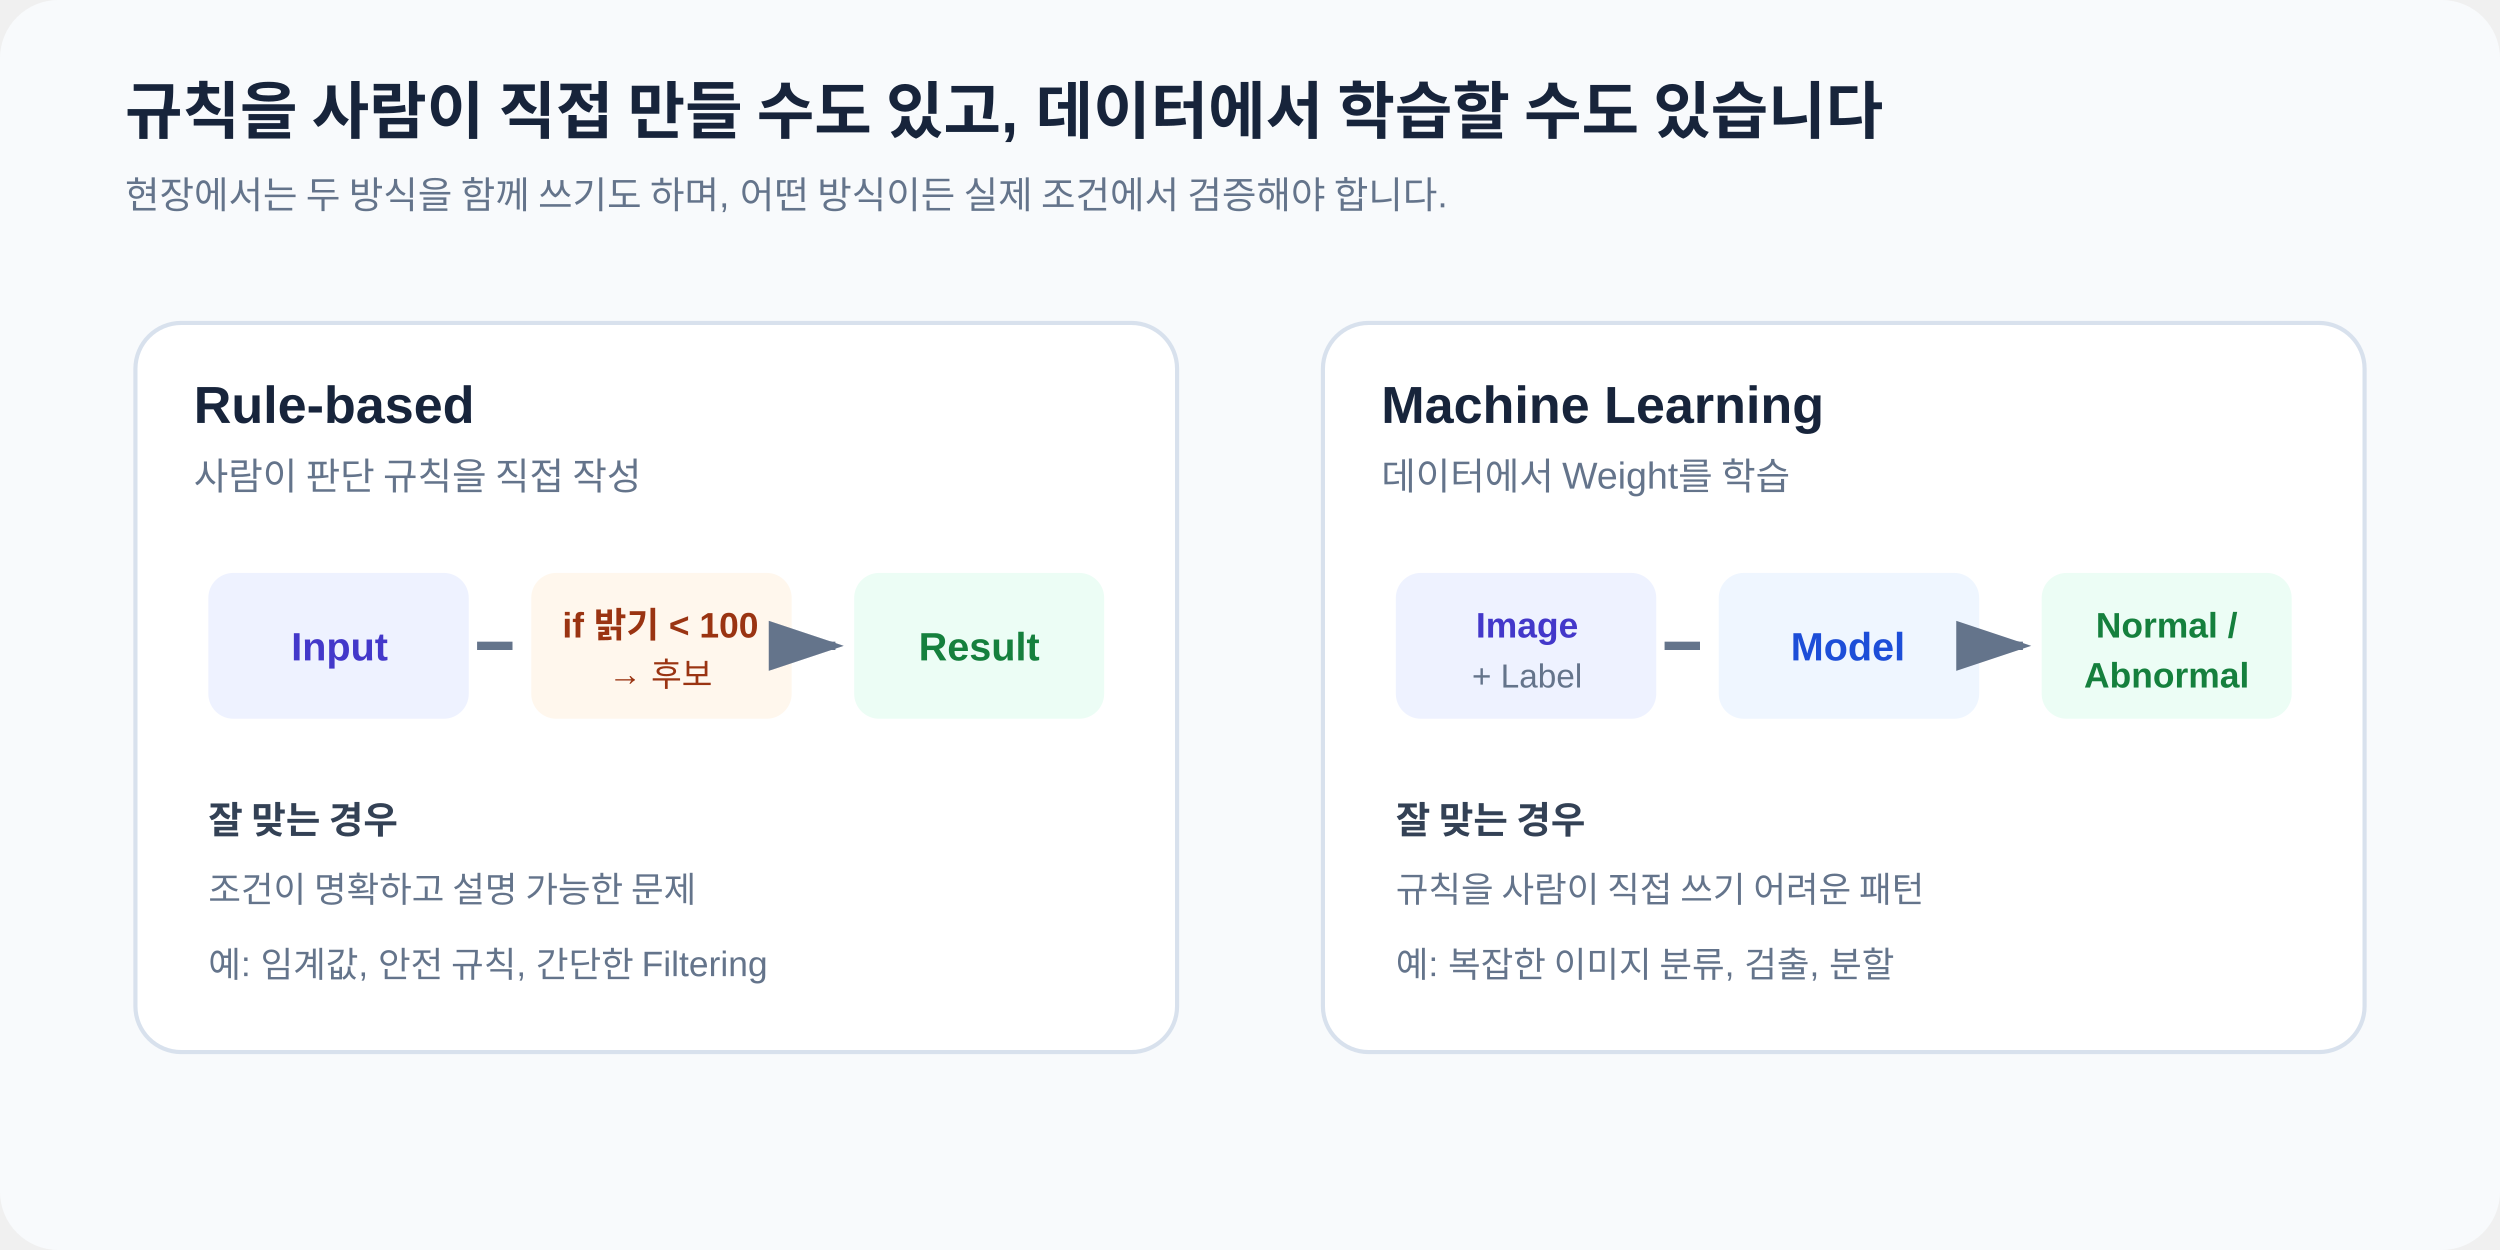
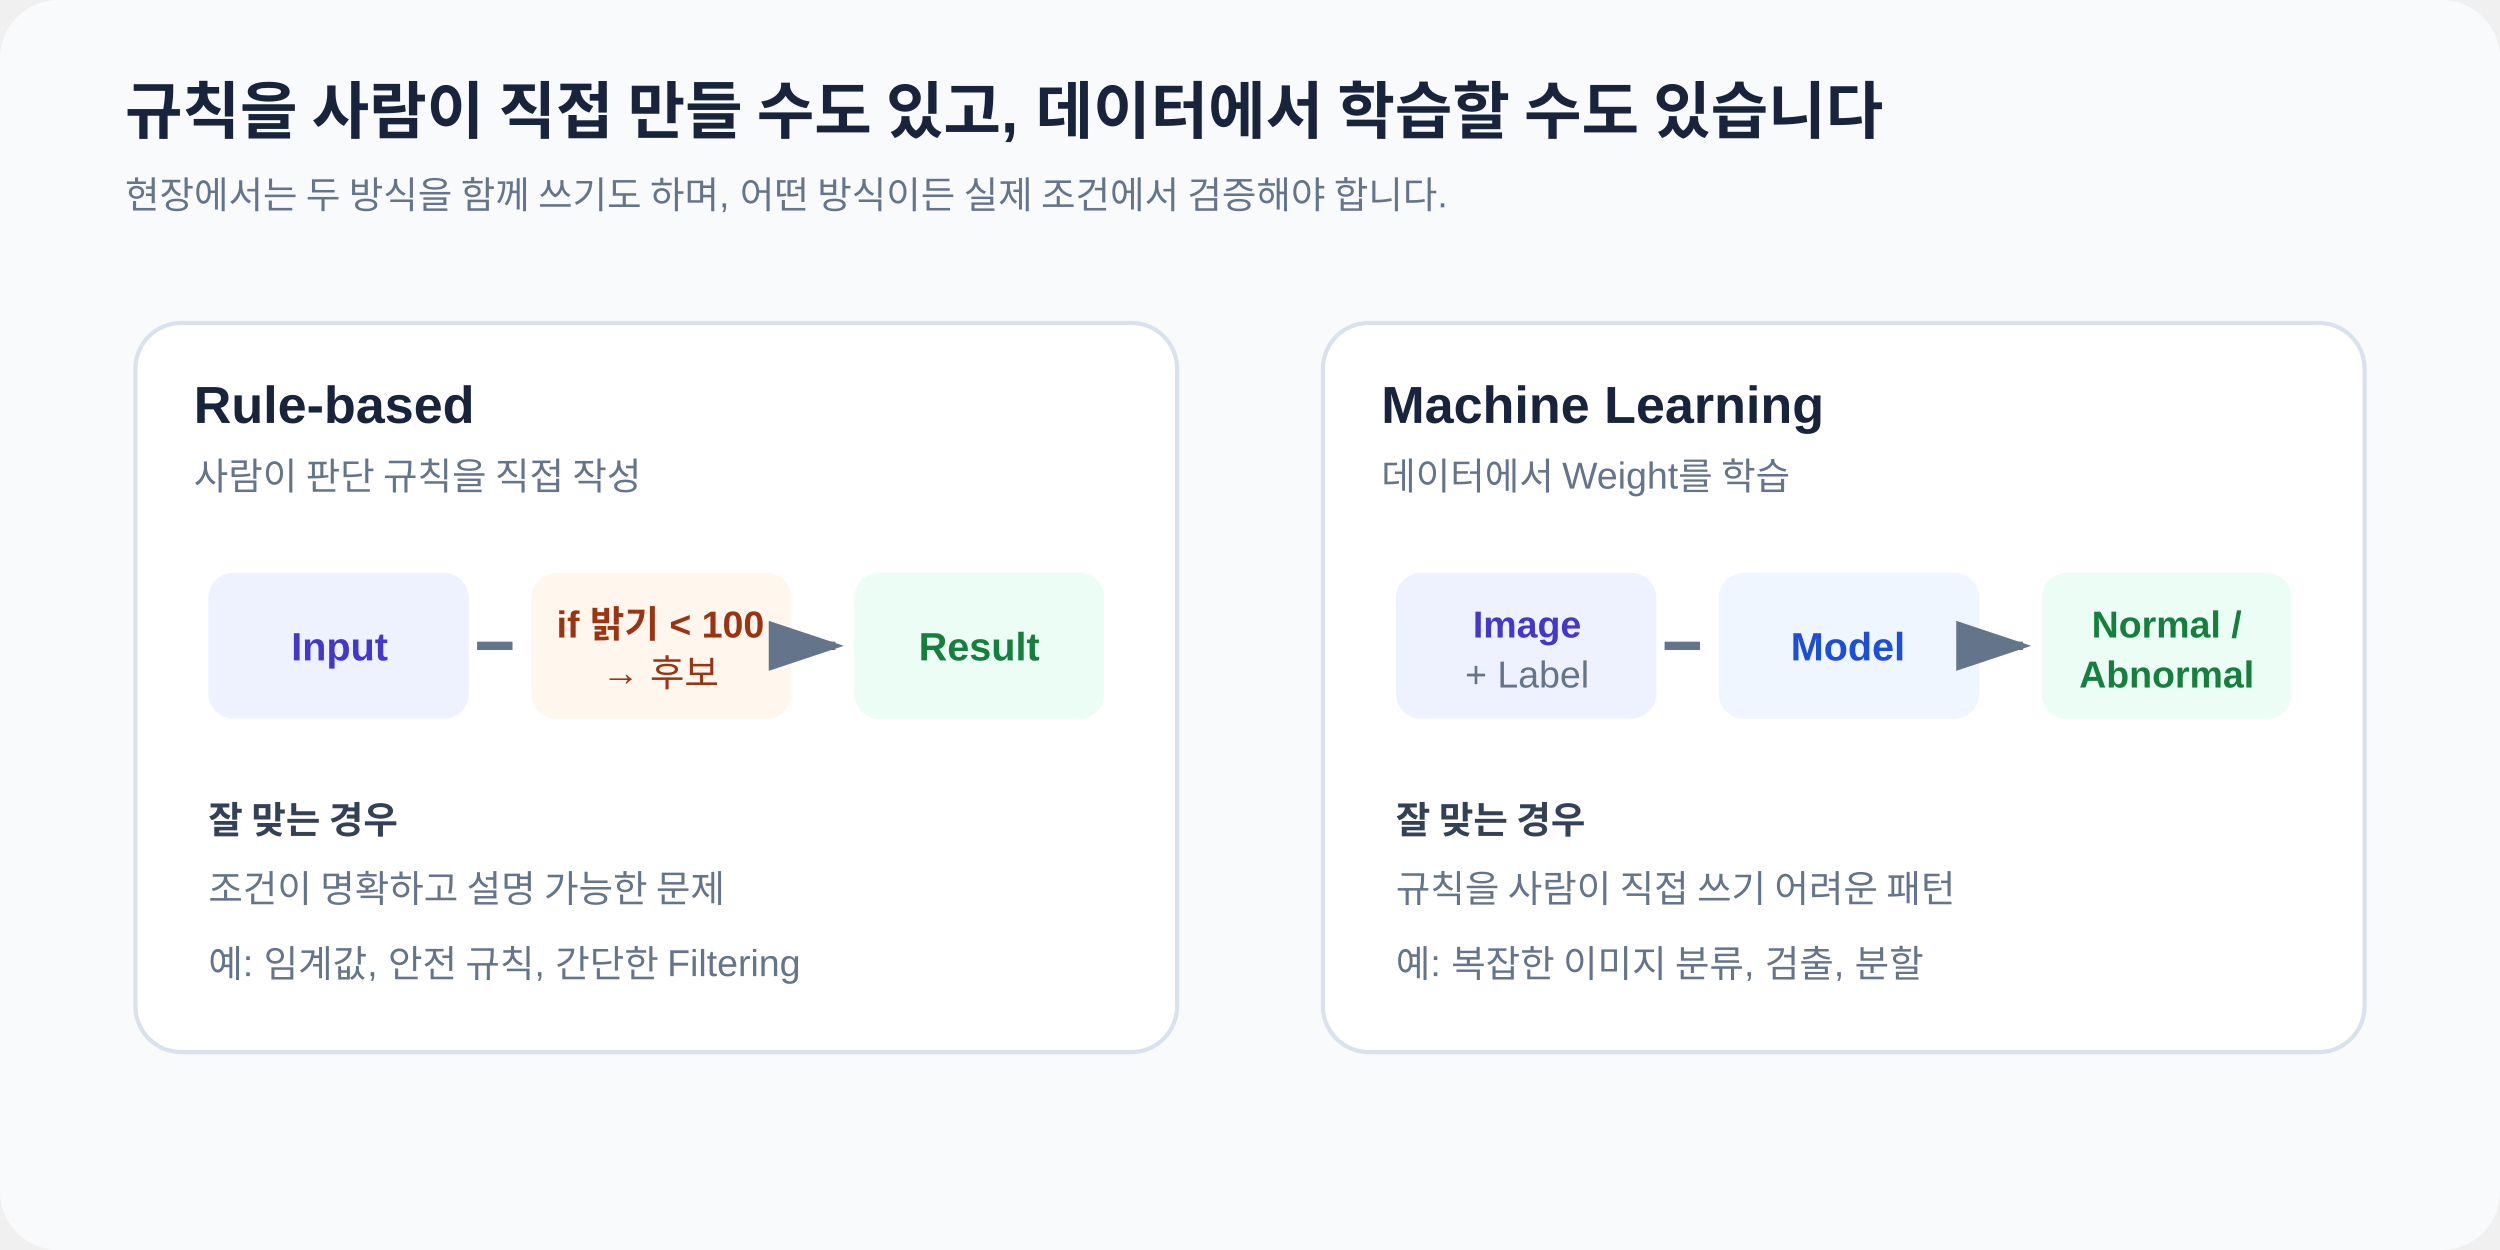
<svg xmlns="http://www.w3.org/2000/svg" viewBox="0 0 1200 600" role="img" aria-label="Rule-based 방식과 Machine Learning 방식 비교">
  <defs>
    <marker id="a" markerWidth="10" markerHeight="10" refX="8" refY="3" orient="auto">
      <path d="M0 0L0 6L9 3z" fill="#64748b" />
    </marker>
  </defs>
  <rect width="1200" height="600" rx="28" fill="#f8fafc" />
  <text x="60" y="64" font-family="Arial, Noto Sans KR, sans-serif" font-size="30" font-weight="700" fill="#17243b">규칙을 사람이 직접 만들 수도 있고, 데이터에서 학습할 수도 있습니다</text>
  <text x="60" y="100" font-family="Arial, Noto Sans KR, sans-serif" font-size="18" fill="#64748b">현장에서는 두 방식을 함께 쓰기도 하며, 어떤 방식이든 실제 조건에서 검증해야 합니다.</text>
  <g transform="translate(65 155)" font-family="Arial, Noto Sans KR, sans-serif">
    <rect width="500" height="350" rx="22" fill="#fff" stroke="#d8e1ed" stroke-width="2" />
    <text x="28" y="48" font-size="25" font-weight="700" fill="#17243b">Rule-based</text>
    <text x="28" y="80" font-size="18" fill="#64748b">사람이 판단 규칙을 직접 작성</text>
    <rect x="35" y="120" width="125" height="70" rx="12" fill="#eef2ff" />
    <text x="98" y="162" text-anchor="middle" font-size="19" font-weight="700" fill="#4338ca">Input</text>
    <rect x="190" y="120" width="125" height="70" rx="12" fill="#fff7ed" />
-     <text x="252" y="151" text-anchor="middle" font-size="17" font-weight="700" fill="#9a3412">if 밝기 &lt; 100</text>
-     <text x="252" y="174" text-anchor="middle" font-size="16" fill="#9a3412">→ 후보</text>
+     <text x="252" y="151" text-anchor="middle" font-size="18" font-weight="700" fill="#9a3412">if 밝기 &lt; 100</text>
+     <text x="252" y="174" text-anchor="middle" font-size="18" fill="#9a3412">→ 후보</text>
    <rect x="345" y="120" width="120" height="70" rx="12" fill="#ecfdf5" />
    <text x="405" y="162" text-anchor="middle" font-size="19" font-weight="700" fill="#15803d">Result</text>
    <path d="M164 155H181M319 155H336" stroke="#64748b" stroke-width="4" marker-end="url(#a)" />
    <text x="35" y="245" font-size="18" font-weight="700" fill="#334155">잘 맞는 경우</text>
-     <text x="35" y="278" font-size="17" fill="#64748b">조건이 명확하고 설명 가능한 문제</text>
-     <text x="35" y="314" font-size="17" fill="#64748b">예: 임계값, 안전 규칙, 간단한 Filtering</text>
+     <text x="35" y="278" font-size="18" fill="#64748b">조건이 명확하고 설명 가능한 문제</text>
+     <text x="35" y="314" font-size="18" fill="#64748b">예: 임계값, 안전 규칙, 간단한 Filtering</text>
  </g>
  <g transform="translate(635 155)" font-family="Arial, Noto Sans KR, sans-serif">
    <rect width="500" height="350" rx="22" fill="#fff" stroke="#d8e1ed" stroke-width="2" />
    <text x="28" y="48" font-size="25" font-weight="700" fill="#17243b">Machine Learning</text>
    <text x="28" y="80" font-size="18" fill="#64748b">데이터에서 Weight를 학습</text>
    <rect x="35" y="120" width="125" height="70" rx="12" fill="#eef2ff" />
-     <text x="98" y="151" text-anchor="middle" font-size="17" font-weight="700" fill="#4338ca">Image</text>
-     <text x="98" y="175" text-anchor="middle" font-size="16" fill="#64748b">+ Label</text>
+     <text x="98" y="151" text-anchor="middle" font-size="18" font-weight="700" fill="#4338ca">Image</text>
+     <text x="98" y="175" text-anchor="middle" font-size="18" fill="#64748b">+ Label</text>
    <rect x="190" y="120" width="125" height="70" rx="12" fill="#eff6ff" />
    <text x="252" y="162" text-anchor="middle" font-size="19" font-weight="700" fill="#1d4ed8">Model</text>
    <rect x="345" y="120" width="120" height="70" rx="12" fill="#ecfdf5" />
-     <text x="405" y="151" text-anchor="middle" font-size="17" font-weight="700" fill="#15803d">Normal /</text>
-     <text x="405" y="175" text-anchor="middle" font-size="17" font-weight="700" fill="#15803d">Abnormal</text>
+     <text x="405" y="151" text-anchor="middle" font-size="18" font-weight="700" fill="#15803d">Normal /</text>
+     <text x="405" y="175" text-anchor="middle" font-size="18" font-weight="700" fill="#15803d">Abnormal</text>
    <path d="M164 155H181M319 155H336" stroke="#64748b" stroke-width="4" marker-end="url(#a)" />
    <text x="35" y="245" font-size="18" font-weight="700" fill="#334155">잘 맞는 경우</text>
-     <text x="35" y="278" font-size="17" fill="#64748b">규칙을 사람이 직접 쓰기 어려운 패턴</text>
-     <text x="35" y="314" font-size="17" fill="#64748b">예: 복잡한 이미지 분류, 검출, 분할</text>
+     <text x="35" y="278" font-size="18" fill="#64748b">규칙을 사람이 직접 쓰기 어려운 패턴</text>
+     <text x="35" y="314" font-size="18" fill="#64748b">예: 복잡한 이미지 분류, 검출, 분할</text>
  </g>
</svg>
